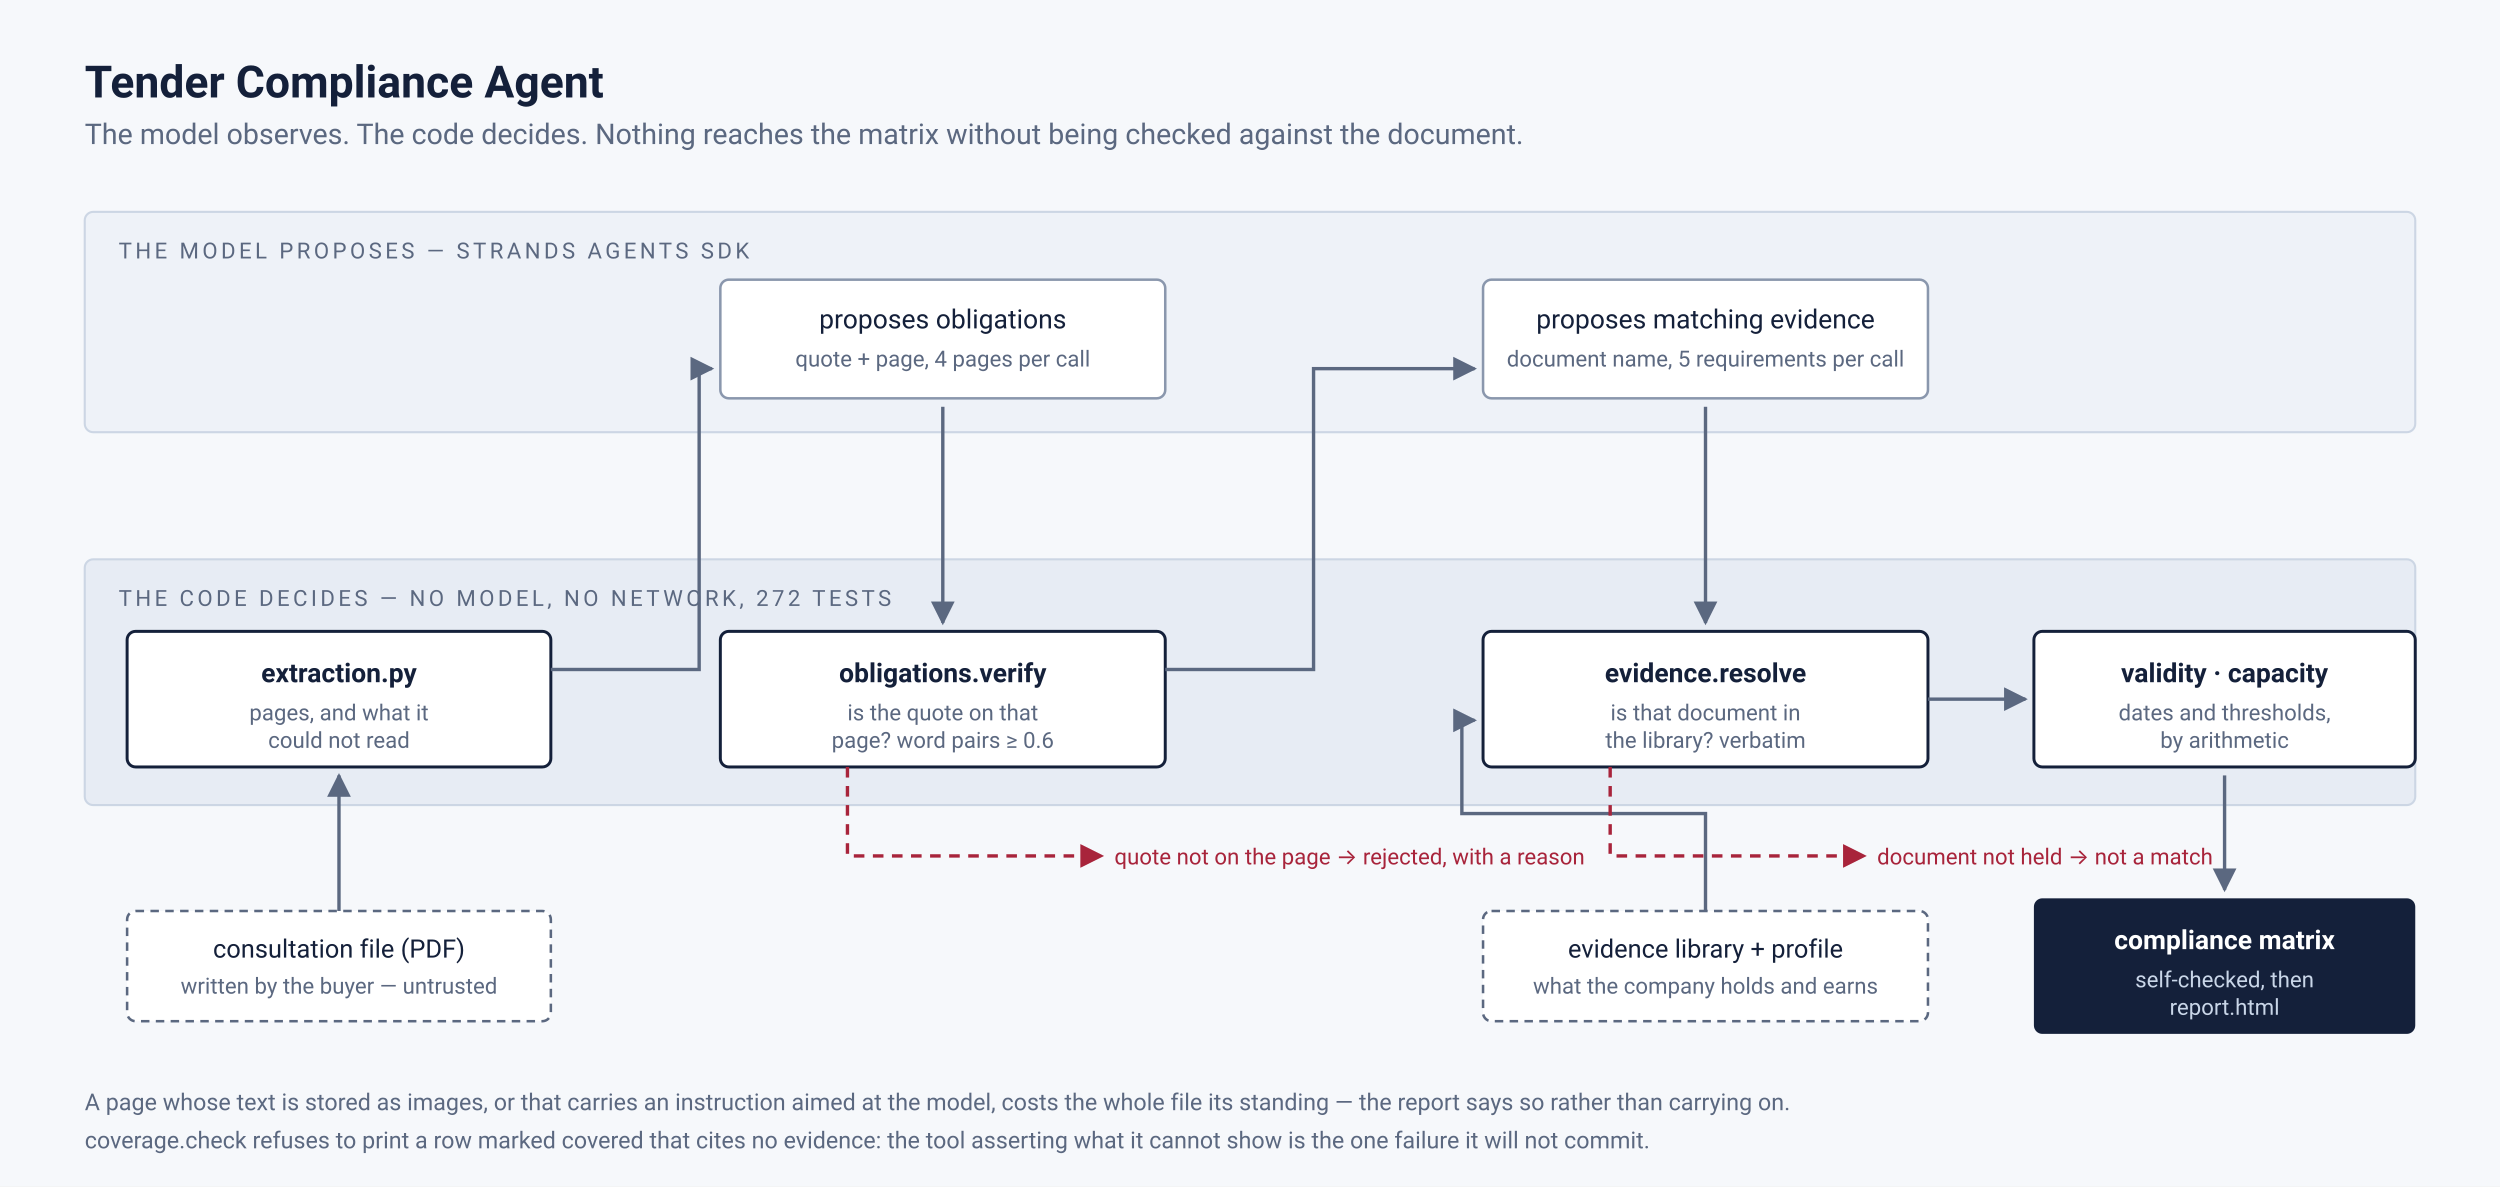
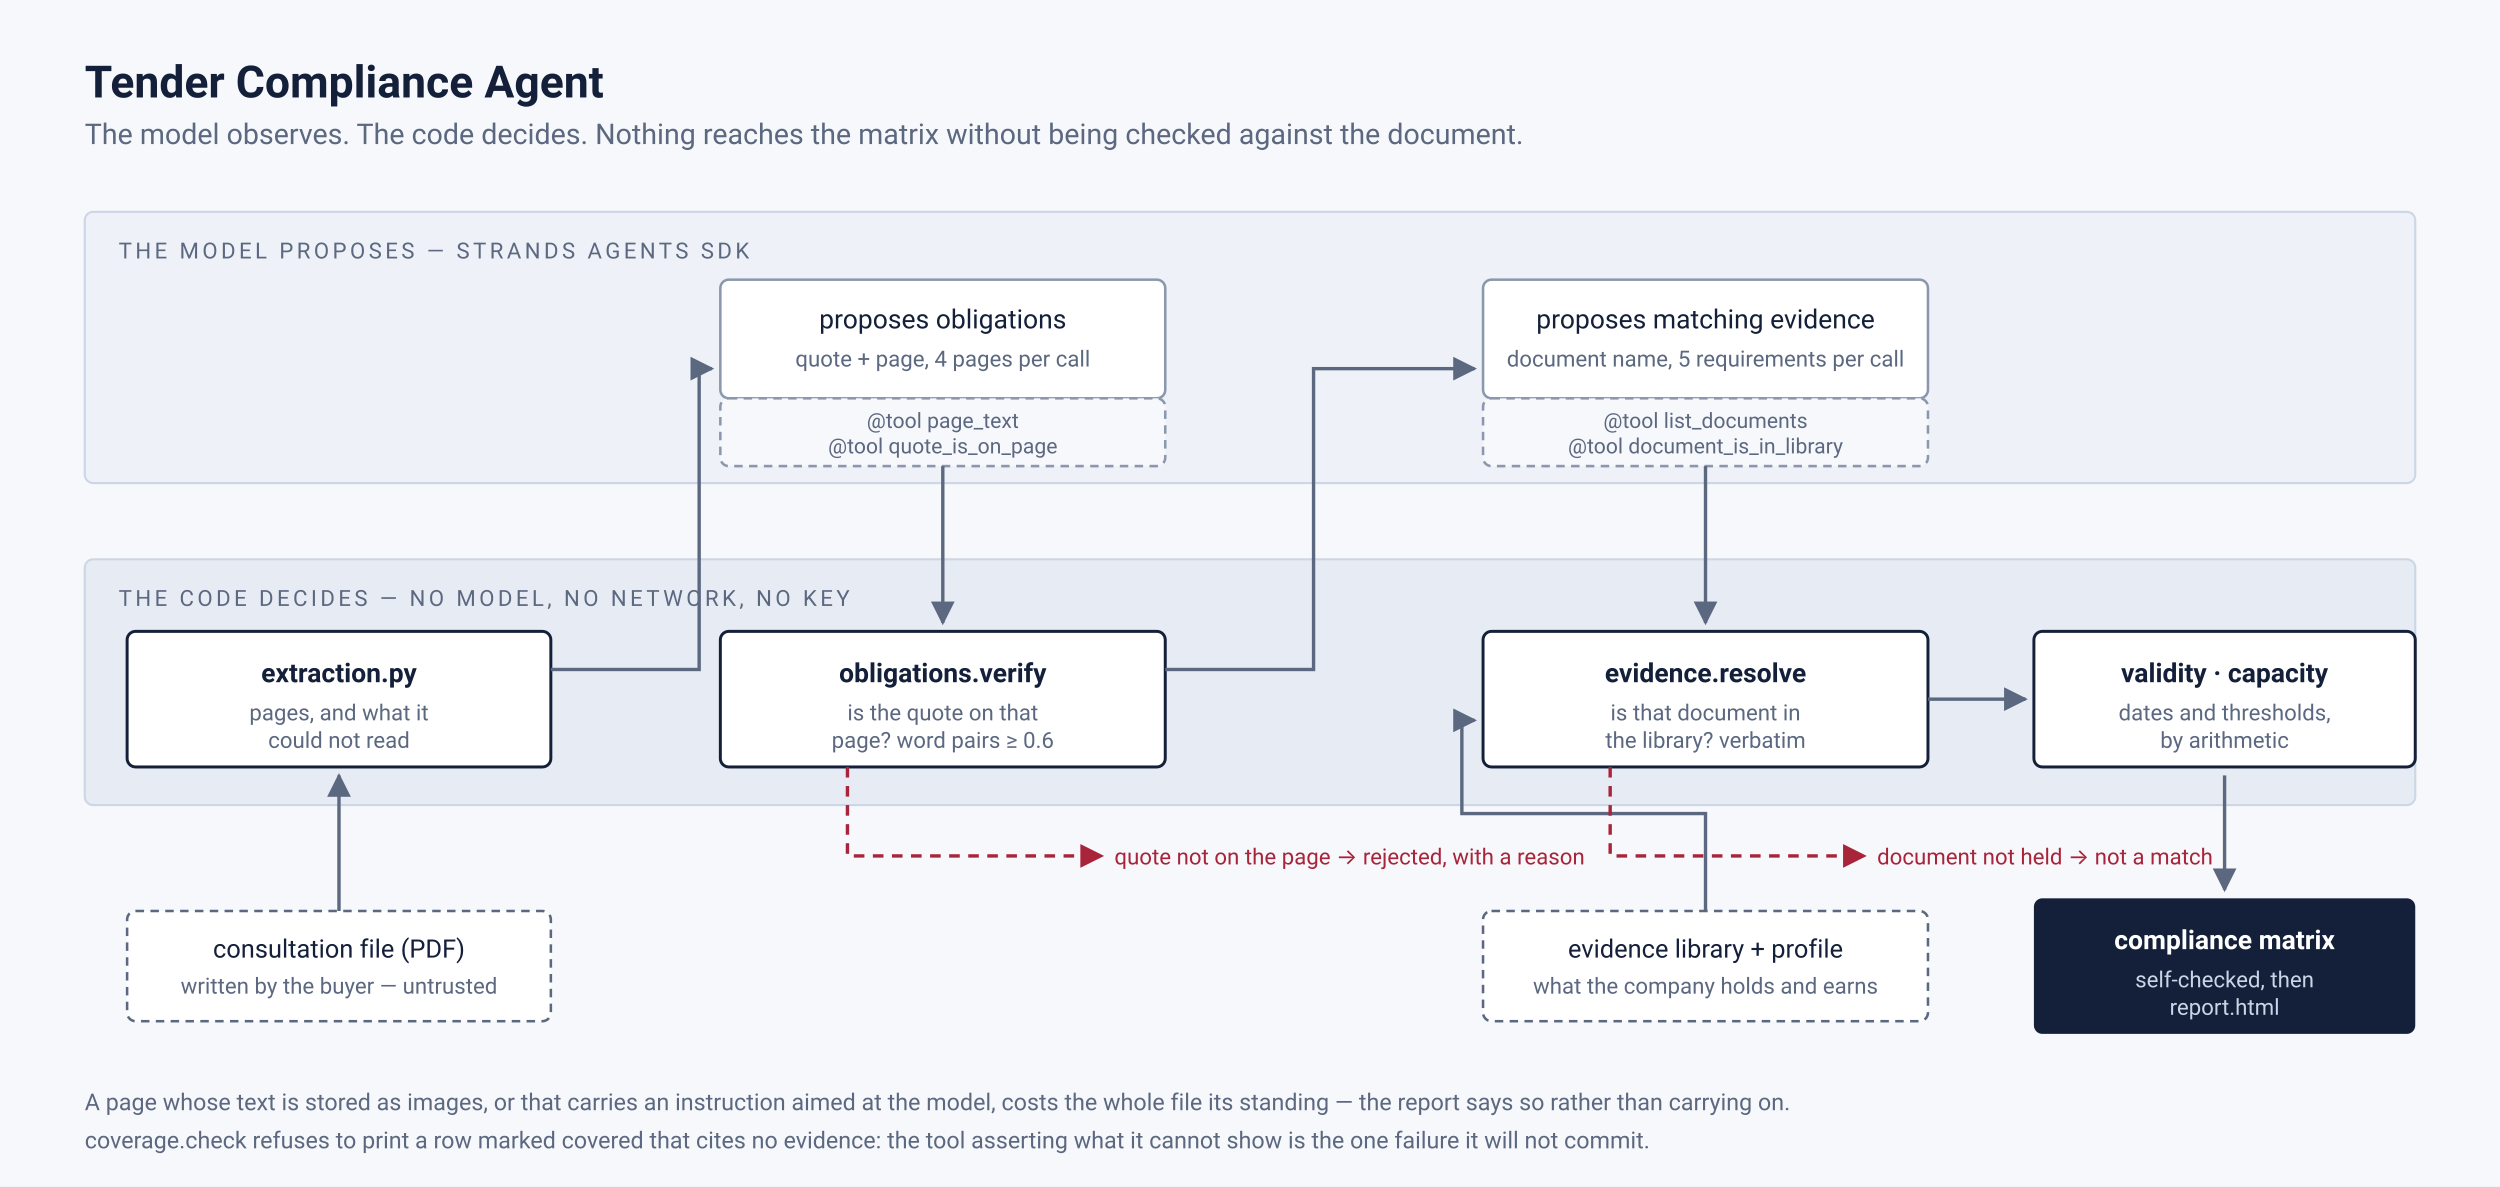
- <svg xmlns="http://www.w3.org/2000/svg" viewBox="0 0 1180 560" width="1180" height="560" font-family="system-ui, -apple-system, 'Segoe UI', Roboto, sans-serif" role="img" aria-label="Architecture: the model proposes on the upper band, deterministic code decides on the lower band, and every path from left to right passes through the lower band.">
+ <svg xmlns="http://www.w3.org/2000/svg" viewBox="0 0 1180 560" width="1180" height="560" font-family="system-ui, -apple-system, 'Segoe UI', Roboto, sans-serif" role="img" aria-label="Architecture: the model proposes on the upper band, deterministic code decides on the lower band, every agent is given the same checks as Strands tools, and every path from left to right passes through the lower band.">
  <defs>
    <marker id="a" viewBox="0 0 10 10" refX="9" refY="5" markerWidth="7" markerHeight="7" orient="auto-start-reverse">
      <path d="M0 0 L10 5 L0 10 z" fill="#5b6880" />
    </marker>
    <marker id="ar" viewBox="0 0 10 10" refX="9" refY="5" markerWidth="7" markerHeight="7" orient="auto-start-reverse">
      <path d="M0 0 L10 5 L0 10 z" fill="#a8243b" />
    </marker>
  </defs>
  <rect width="1180" height="560" fill="#f6f8fb" />
  <text x="40" y="46" font-size="21" font-weight="600" fill="#14203a">Tender Compliance Agent</text>
  <text x="40" y="68" font-size="13.5" fill="#5b6880">The model observes. The code decides. Nothing reaches the matrix without being checked against the document.</text>
-   <rect x="40" y="100" width="1100" height="104" rx="4" fill="#eef2f8" stroke="#ccd6e4" />
+   <rect x="40" y="100" width="1100" height="128" rx="4" fill="#eef2f8" stroke="#ccd6e4" />
  <text x="56" y="122" font-size="10.5" letter-spacing="1.6" fill="#5b6880">THE MODEL PROPOSES — STRANDS AGENTS SDK</text>
  <g fill="#ffffff" stroke="#8a97ad" stroke-width="1.2">
    <rect x="340" y="132" width="210" height="56" rx="4" />
    <rect x="700" y="132" width="210" height="56" rx="4" />
  </g>
  <g font-size="12.5" fill="#14203a" text-anchor="middle">
    <text x="445" y="155">proposes obligations</text>
    <text x="805" y="155">proposes matching evidence</text>
  </g>
  <g font-size="10.5" fill="#5b6880" text-anchor="middle">
    <text x="445" y="173">quote + page, 4 pages per call</text>
    <text x="805" y="173">document name, 5 requirements per call</text>
  </g>
+   <g fill="#f6f8fb" stroke="#8a97ad" stroke-width="1.2" stroke-dasharray="4 3">
+     <rect x="340" y="188" width="210" height="32" rx="4" />
+     <rect x="700" y="188" width="210" height="32" rx="4" />
+   </g>
+   <g font-size="10" fill="#5b6880" text-anchor="middle">
+     <text x="445" y="202">@tool  page_text</text>
+     <text x="445" y="214">@tool  quote_is_on_page</text>
+     <text x="805" y="202">@tool  list_documents</text>
+     <text x="805" y="214">@tool  document_is_in_library</text>
+   </g>
  <rect x="40" y="264" width="1100" height="116" rx="4" fill="#e7ecf4" stroke="#ccd6e4" />
-   <text x="56" y="286" font-size="10.5" letter-spacing="1.6" fill="#5b6880">THE CODE DECIDES — NO MODEL, NO NETWORK, 272 TESTS</text>
+   <text x="56" y="286" font-size="10.5" letter-spacing="1.6" fill="#5b6880">THE CODE DECIDES — NO MODEL, NO NETWORK, NO KEY</text>
  <g fill="#ffffff" stroke="#14203a" stroke-width="1.4">
    <rect x="60" y="298" width="200" height="64" rx="4" />
    <rect x="340" y="298" width="210" height="64" rx="4" />
    <rect x="700" y="298" width="210" height="64" rx="4" />
    <rect x="960" y="298" width="180" height="64" rx="4" />
  </g>
  <g font-size="12.5" font-weight="600" fill="#14203a" text-anchor="middle">
    <text x="160" y="322">extraction.py</text>
    <text x="445" y="322">obligations.verify</text>
    <text x="805" y="322">evidence.resolve</text>
    <text x="1050" y="322">validity · capacity</text>
  </g>
  <g font-size="10.5" fill="#5b6880" text-anchor="middle">
    <text x="160" y="340">pages, and what it</text>
    <text x="160" y="353">could not read</text>
    <text x="445" y="340">is the quote on that</text>
    <text x="445" y="353">page? word pairs ≥ 0.6</text>
    <text x="805" y="340">is that document in</text>
    <text x="805" y="353">the library? verbatim</text>
    <text x="1050" y="340">dates and thresholds,</text>
    <text x="1050" y="353">by arithmetic</text>
  </g>
  <g fill="#ffffff" stroke="#5b6880" stroke-width="1.2" stroke-dasharray="4 3">
    <rect x="60" y="430" width="200" height="52" rx="4" />
    <rect x="700" y="430" width="210" height="52" rx="4" />
  </g>
  <g font-size="12" fill="#14203a" text-anchor="middle">
    <text x="160" y="452">consultation file (PDF)</text>
    <text x="805" y="452">evidence library + profile</text>
  </g>
  <g font-size="10.5" fill="#5b6880" text-anchor="middle">
    <text x="160" y="469">written by the buyer — untrusted</text>
    <text x="805" y="469">what the company holds and earns</text>
  </g>
  <rect x="960" y="424" width="180" height="64" rx="4" fill="#14203a" />
  <text x="1050" y="448" font-size="12.5" font-weight="600" fill="#ffffff" text-anchor="middle">compliance matrix</text>
  <text x="1050" y="466" font-size="10.5" fill="#c9d6e8" text-anchor="middle">self-checked, then</text>
  <text x="1050" y="479" font-size="10.5" fill="#c9d6e8" text-anchor="middle">report.html</text>
  <g stroke="#5b6880" stroke-width="1.6" fill="none" marker-end="url(#a)">
    <path d="M160 430 L160 366" />
    <path d="M260 316 L330 316 L330 174 L336 174" />
-     <path d="M445 192 L445 294" />
+     <path d="M445 220 L445 294" />
    <path d="M550 316 L620 316 L620 174 L696 174" />
-     <path d="M805 192 L805 294" />
+     <path d="M805 220 L805 294" />
    <path d="M805 430 L805 384 L690 384 L690 340 L696 340" />
    <path d="M910 330 L956 330" />
    <path d="M1050 366 L1050 420" />
  </g>
  <g stroke="#a8243b" stroke-width="1.6" fill="none" marker-end="url(#ar)" stroke-dasharray="5 4">
    <path d="M400 362 L400 404 L520 404" />
    <path d="M760 362 L760 404 L880 404" />
  </g>
  <g font-size="10.5" fill="#a8243b">
    <text x="526" y="408">quote not on the page → rejected, with a reason</text>
    <text x="886" y="408">document not held → not a match</text>
  </g>
  <text x="40" y="524" font-size="11" fill="#5b6880">
    A page whose text is stored as images, or that carries an instruction aimed at the model, costs the whole file its standing — the report says so rather than carrying on.
  </text>
  <text x="40" y="542" font-size="11" fill="#5b6880">
    coverage.check refuses to print a row marked covered that cites no evidence: the tool asserting what it cannot show is the one failure it will not commit.
  </text>
</svg>
